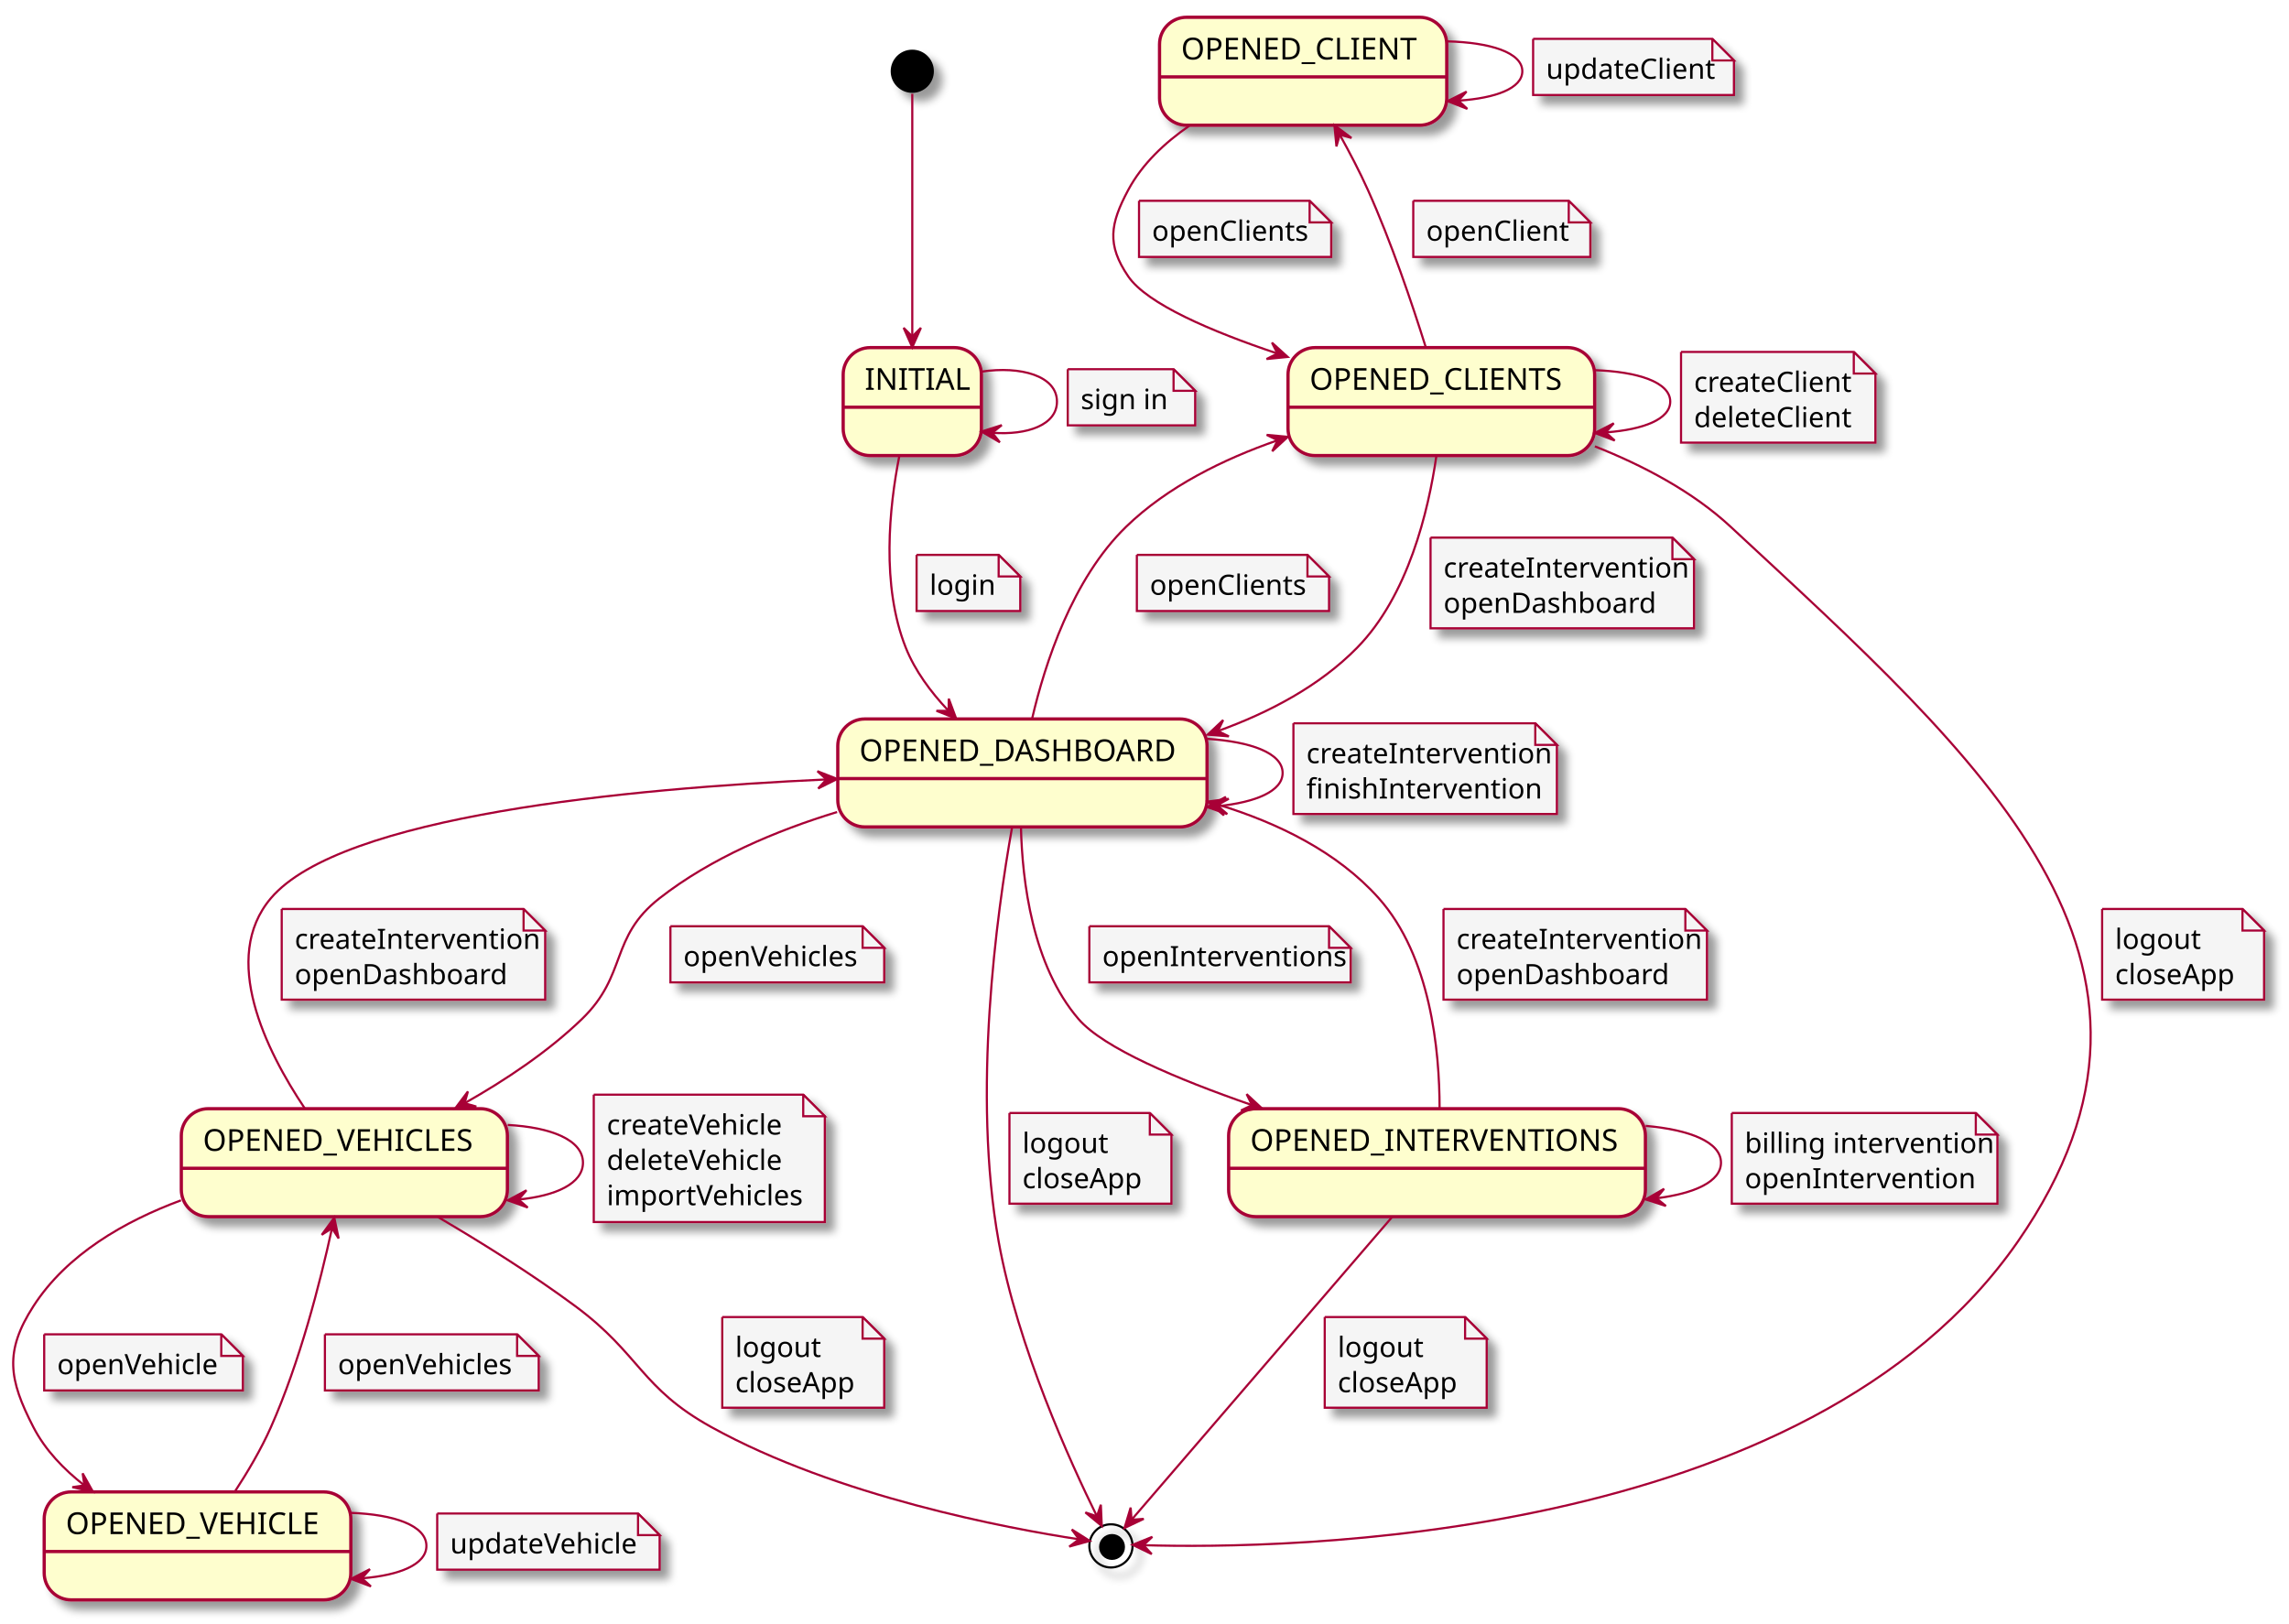
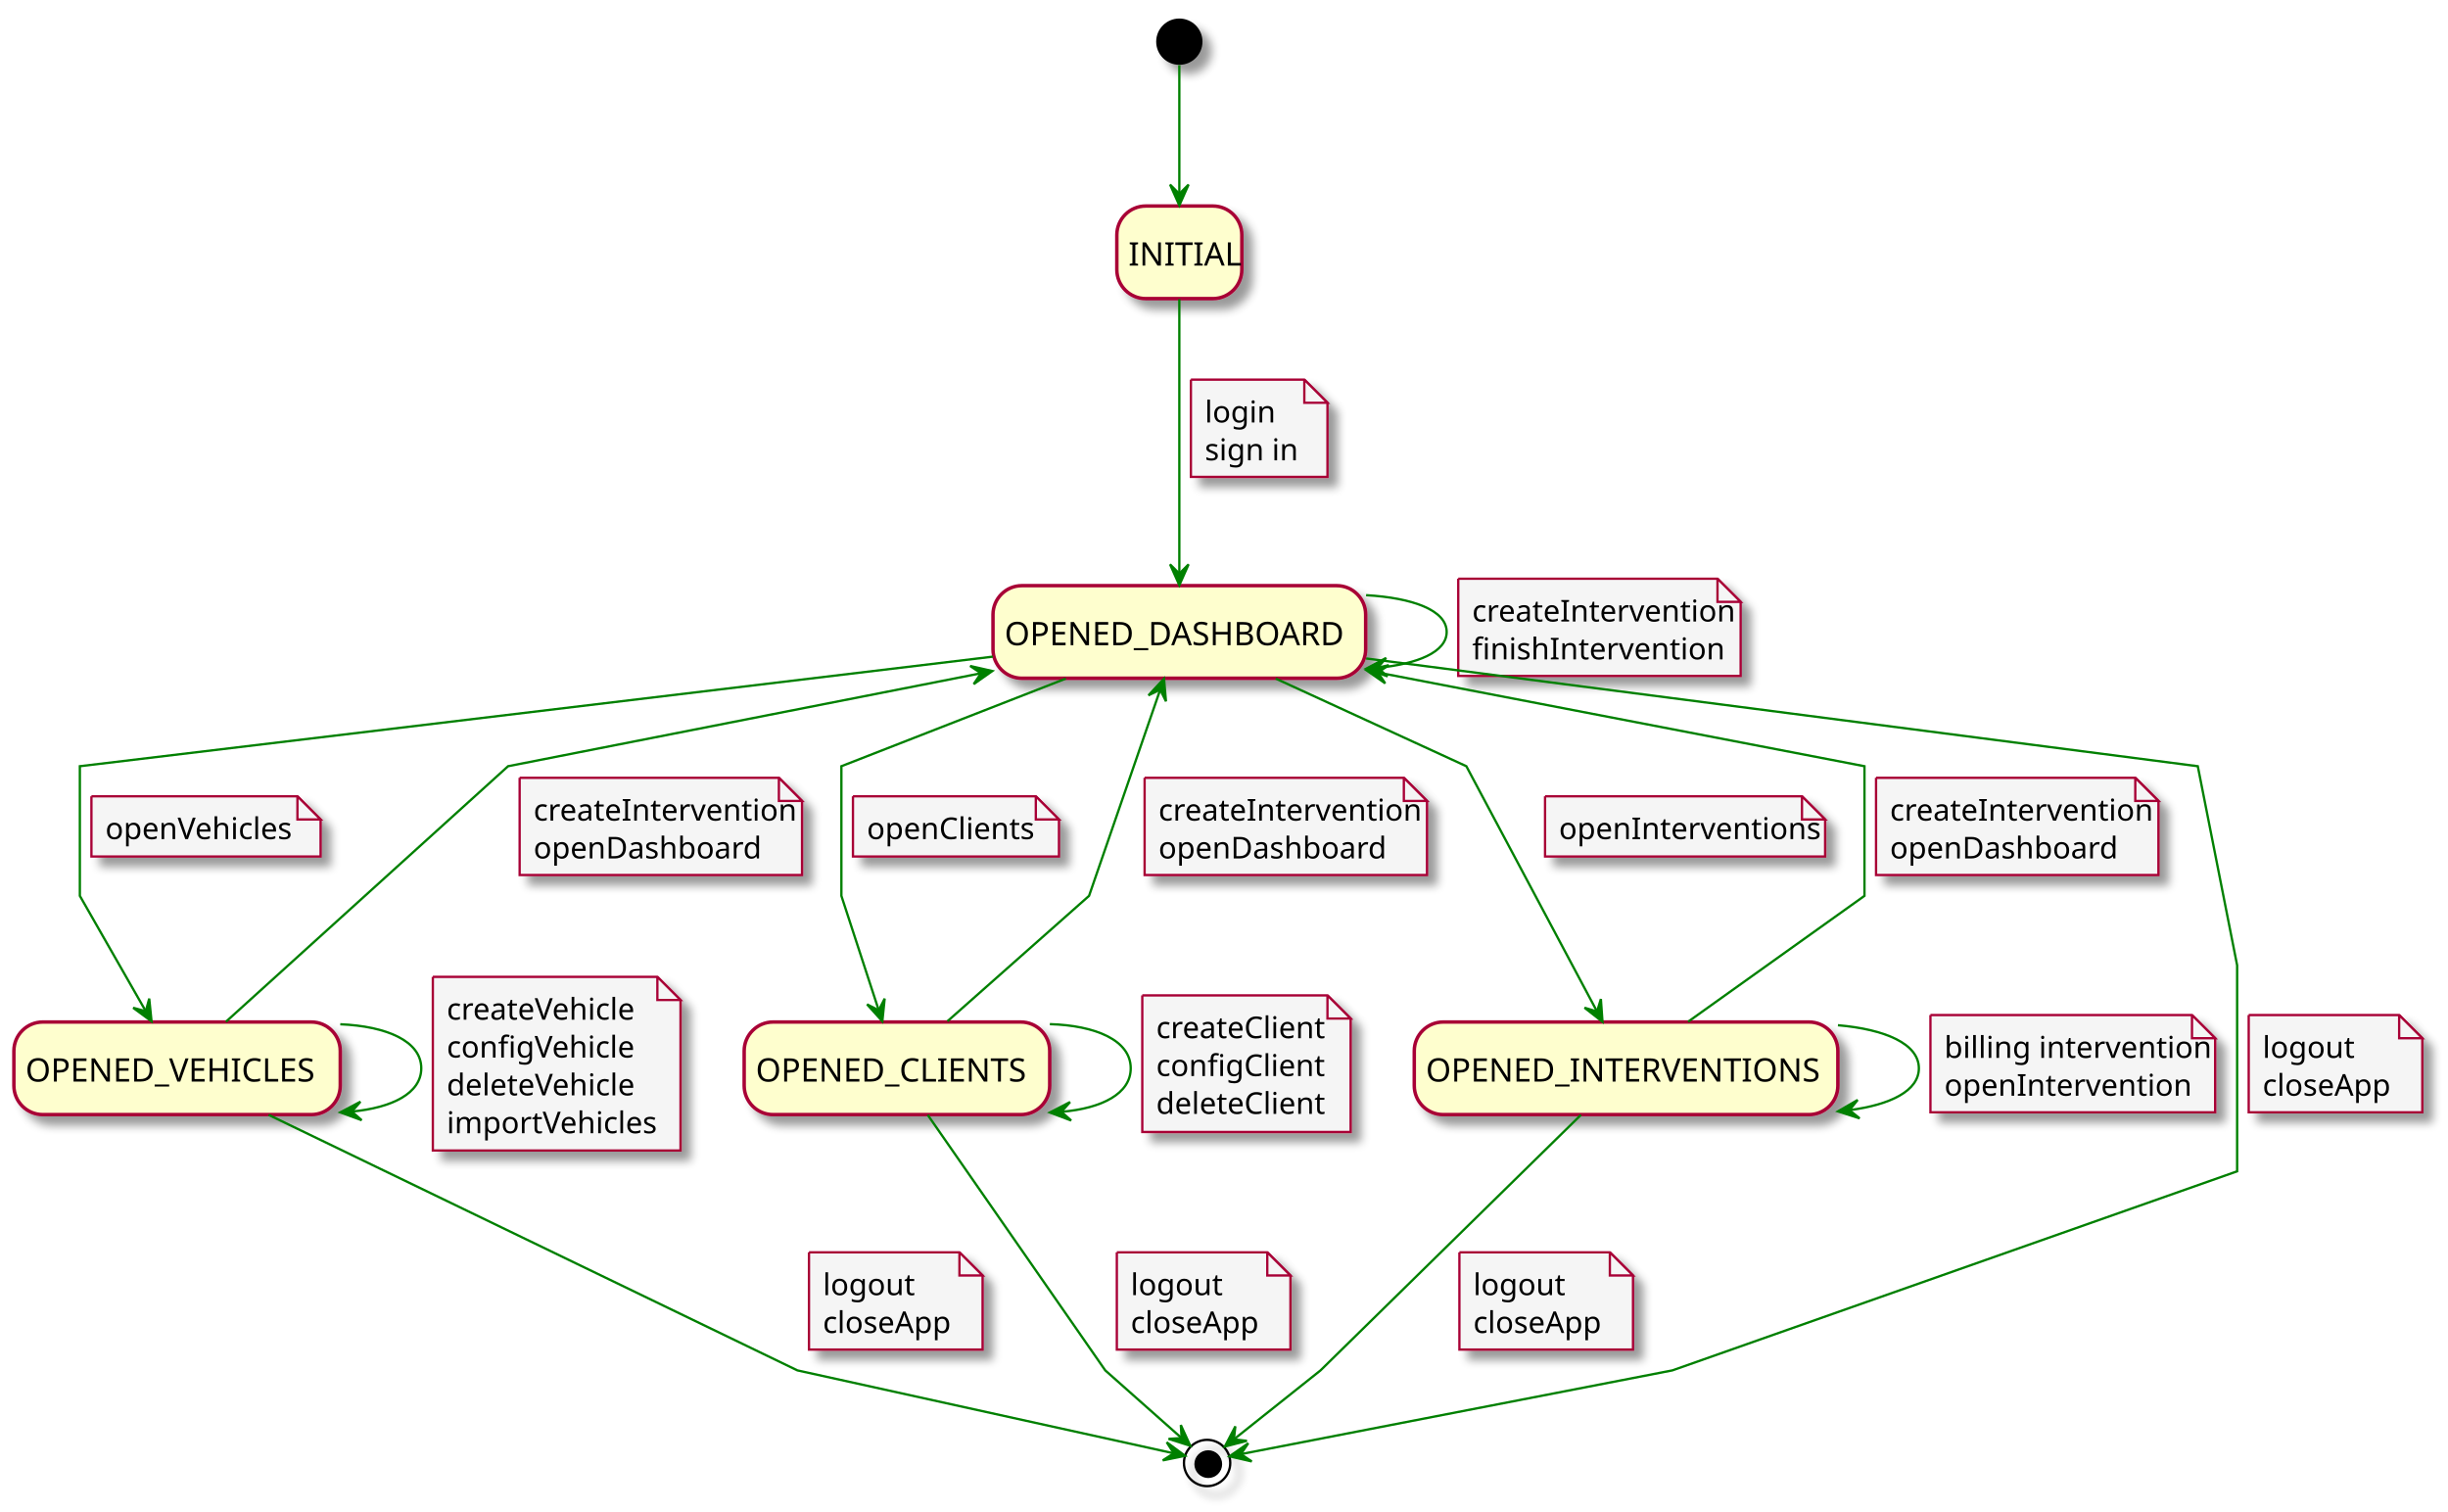
- <svg xmlns="http://www.w3.org/2000/svg" contentScriptType="application/ecmascript" contentStyleType="text/css" height="752px" preserveAspectRatio="none" style="width:1060px;height:752px;" version="1.1" viewBox="0 0 1060 752" width="1060px" zoomAndPan="magnify">
+ <svg xmlns="http://www.w3.org/2000/svg" contentScriptType="application/ecmascript" contentStyleType="text/css" height="816.25px" preserveAspectRatio="none" style="width:1322px;height:816px;" version="1.1" viewBox="0 0 1322 816" width="1322.5px" zoomAndPan="magnify">
  <defs>
-     <filter height="300%" id="f11w90y03cwbav" width="300%" x="-1" y="-1">
-       <feGaussianBlur result="blurOut" stdDeviation="2.0" />
+     <filter height="300%" id="fxap8v4eyonf0" width="300%" x="-1" y="-1">
+       <feGaussianBlur result="blurOut" stdDeviation="2.5" />
      <feColorMatrix in="blurOut" result="blurOut2" type="matrix" values="0 0 0 0 0 0 0 0 0 0 0 0 0 0 0 0 0 0 .4 0" />
-       <feOffset dx="4.0" dy="4.0" in="blurOut2" result="blurOut3" />
+       <feOffset dx="5.0" dy="5.0" in="blurOut2" result="blurOut3" />
      <feBlend in="SourceGraphic" in2="blurOut3" mode="normal" />
    </filter>
  </defs>
  <g>
-     <ellipse cx="422.461" cy="33" fill="#000000" filter="url(#f11w90y03cwbav)" rx="10" ry="10" style="stroke: none; stroke-width: 1.0;" />
-     <rect fill="#FEFECE" filter="url(#f11w90y03cwbav)" height="50" rx="12.5" ry="12.5" style="stroke: #A80036; stroke-width: 1.5;" width="64" x="390.461" y="161" />
-     <line style="stroke: #A80036; stroke-width: 1.5;" x1="390.461" x2="454.461" y1="188.609" y2="188.609" />
-     <text fill="#000000" font-family="sans-serif" font-size="14" lengthAdjust="spacingAndGlyphs" textLength="44" x="400.461" y="180.533">INITIAL</text>
-     <rect fill="#FEFECE" filter="url(#f11w90y03cwbav)" height="50" rx="12.5" ry="12.5" style="stroke: #A80036; stroke-width: 1.5;" width="171" x="387.961" y="333" />
-     <line style="stroke: #A80036; stroke-width: 1.5;" x1="387.961" x2="558.961" y1="360.609" y2="360.609" />
-     <text fill="#000000" font-family="sans-serif" font-size="14" lengthAdjust="spacingAndGlyphs" textLength="151" x="397.961" y="352.533">OPENED_DASHBOARD</text>
-     <rect fill="#FEFECE" filter="url(#f11w90y03cwbav)" height="50" rx="12.5" ry="12.5" style="stroke: #A80036; stroke-width: 1.5;" width="151" x="83.962" y="513.5" />
-     <line style="stroke: #A80036; stroke-width: 1.5;" x1="83.962" x2="234.962" y1="541.109" y2="541.109" />
-     <text fill="#000000" font-family="sans-serif" font-size="14" lengthAdjust="spacingAndGlyphs" textLength="131" x="93.962" y="533.033">OPENED_VEHICLES</text>
-     <rect fill="#FEFECE" filter="url(#f11w90y03cwbav)" height="50" rx="12.5" ry="12.5" style="stroke: #A80036; stroke-width: 1.5;" width="142" x="20.462" y="691" />
-     <line style="stroke: #A80036; stroke-width: 1.5;" x1="20.462" x2="162.462" y1="718.609" y2="718.609" />
-     <text fill="#000000" font-family="sans-serif" font-size="14" lengthAdjust="spacingAndGlyphs" textLength="122" x="30.462" y="710.533">OPENED_VEHICLE</text>
-     <rect fill="#FEFECE" filter="url(#f11w90y03cwbav)" height="50" rx="12.5" ry="12.5" style="stroke: #A80036; stroke-width: 1.5;" width="142" x="596.461" y="161" />
-     <line style="stroke: #A80036; stroke-width: 1.5;" x1="596.461" x2="738.461" y1="188.609" y2="188.609" />
-     <text fill="#000000" font-family="sans-serif" font-size="14" lengthAdjust="spacingAndGlyphs" textLength="122" x="606.461" y="180.533">OPENED_CLIENTS</text>
-     <rect fill="#FEFECE" filter="url(#f11w90y03cwbav)" height="50" rx="12.5" ry="12.5" style="stroke: #A80036; stroke-width: 1.5;" width="133" x="536.961" y="8" />
-     <line style="stroke: #A80036; stroke-width: 1.5;" x1="536.961" x2="669.961" y1="35.609" y2="35.609" />
-     <text fill="#000000" font-family="sans-serif" font-size="14" lengthAdjust="spacingAndGlyphs" textLength="113" x="546.961" y="27.533">OPENED_CLIENT</text>
-     <rect fill="#FEFECE" filter="url(#f11w90y03cwbav)" height="50" rx="12.5" ry="12.5" style="stroke: #A80036; stroke-width: 1.5;" width="193" x="568.961" y="513.5" />
-     <line style="stroke: #A80036; stroke-width: 1.5;" x1="568.961" x2="761.961" y1="541.109" y2="541.109" />
-     <text fill="#000000" font-family="sans-serif" font-size="14" lengthAdjust="spacingAndGlyphs" textLength="173" x="578.961" y="533.033">OPENED_INTERVENTIONS</text>
-     <ellipse cx="514.461" cy="716" fill="none" filter="url(#f11w90y03cwbav)" rx="10" ry="10" style="stroke: #000000; stroke-width: 1.0;" />
-     <ellipse cx="514.961" cy="716.5" fill="#000000" rx="6" ry="6" style="stroke: none; stroke-width: 1.0;" />
-     <path d="M422.461,43.446 C422.461,65.448 422.461,120.868 422.461,155.475 " fill="none" id="*start-&gt;INITIAL" style="stroke: #A80036; stroke-width: 1.0;" />
-     <polygon fill="#A80036" points="422.461,160.843,426.461,151.843,422.461,155.843,418.461,151.843,422.461,160.843" style="stroke: #A80036; stroke-width: 1.0;" />
-     <path d="M454.517,172.126 C472.662,169.416 489.461,174.041 489.461,186 C489.461,196.838 475.664,201.652 459.572,200.443 " fill="none" id="INITIAL-&gt;INITIAL" style="stroke: #A80036; stroke-width: 1.0;" />
-     <polygon fill="#A80036" points="454.517,199.874,463.014,204.854,459.486,200.433,463.908,196.905,454.517,199.874" style="stroke: #A80036; stroke-width: 1.0;" />
-     <path d="M494.461,171 L494.461,197 L553.461,197 L553.461,181 L543.461,171 L494.461,171 " fill="#F5F5F5" filter="url(#f11w90y03cwbav)" style="stroke: #A80036; stroke-width: 1.0;" />
-     <path d="M543.461,171 L543.461,181 L553.461,181 L543.461,171 " fill="#F5F5F5" style="stroke: #A80036; stroke-width: 1.0;" />
-     <text fill="#000000" font-family="sans-serif" font-size="13" lengthAdjust="spacingAndGlyphs" textLength="38" x="500.461" y="189.495">sign in</text>
-     <path d="M416.433,211.337 C411.816,234.902 407.984,271.195 419.461,300 C423.711,310.665 431.009,320.482 438.889,328.854 " fill="none" id="INITIAL-&gt;OPENED_DASHBOARD" style="stroke: #A80036; stroke-width: 1.0;" />
-     <polygon fill="#A80036" points="442.794,332.846,439.361,323.615,439.298,329.271,433.642,329.209,442.794,332.846" style="stroke: #A80036; stroke-width: 1.0;" />
-     <path d="M424.461,257 L424.461,283 L472.461,283 L472.461,267 L462.461,257 L424.461,257 " fill="#F5F5F5" filter="url(#f11w90y03cwbav)" style="stroke: #A80036; stroke-width: 1.0;" />
-     <path d="M462.461,257 L462.461,267 L472.461,267 L462.461,257 " fill="#F5F5F5" style="stroke: #A80036; stroke-width: 1.0;" />
-     <text fill="#000000" font-family="sans-serif" font-size="13" lengthAdjust="spacingAndGlyphs" textLength="27" x="430.461" y="275.495">login</text>
-     <path d="M387.651,376.099 C359.44,384.707 329.246,397.416 305.461,416 C282.147,434.218 290.739,451.44 269.461,472 C253.769,487.164 233.934,500.33 215.442,510.802 " fill="none" id="OPENED_DASHBOARD-&gt;OPENED_VEHICLES" style="stroke: #A80036; stroke-width: 1.0;" />
-     <polygon fill="#A80036" points="210.773,513.405,220.581,512.513,215.139,510.969,216.684,505.527,210.773,513.405" style="stroke: #A80036; stroke-width: 1.0;" />
-     <path d="M310.461,429 L310.461,455 L409.461,455 L409.461,439 L399.461,429 L310.461,429 " fill="#F5F5F5" filter="url(#f11w90y03cwbav)" style="stroke: #A80036; stroke-width: 1.0;" />
-     <path d="M399.461,429 L399.461,439 L409.461,439 L399.461,429 " fill="#F5F5F5" style="stroke: #A80036; stroke-width: 1.0;" />
-     <text fill="#000000" font-family="sans-serif" font-size="13" lengthAdjust="spacingAndGlyphs" textLength="78" x="316.461" y="447.495">openVehicles</text>
-     <path d="M141.08,513.283 C123.205,486.572 101.92,443.711 125.461,416 C157.847,377.878 290.683,365.199 382.533,361.015 " fill="none" id="OPENED_VEHICLES-&gt;OPENED_DASHBOARD" style="stroke: #A80036; stroke-width: 1.0;" />
-     <polygon fill="#A80036" points="387.698,360.786,378.53,357.188,382.703,361.007,378.884,365.181,387.698,360.786" style="stroke: #A80036; stroke-width: 1.0;" />
-     <path d="M130.461,421 L130.461,463 L252.461,463 L252.461,431 L242.461,421 L130.461,421 " fill="#F5F5F5" filter="url(#f11w90y03cwbav)" style="stroke: #A80036; stroke-width: 1.0;" />
-     <path d="M242.461,421 L242.461,431 L252.461,431 L242.461,421 " fill="#F5F5F5" style="stroke: #A80036; stroke-width: 1.0;" />
-     <text fill="#000000" font-family="sans-serif" font-size="13" lengthAdjust="spacingAndGlyphs" textLength="101" x="136.461" y="439.495">createIntervention</text>
-     <text fill="#000000" font-family="sans-serif" font-size="13" lengthAdjust="spacingAndGlyphs" textLength="90" x="136.461" y="455.847">openDashboard</text>
-     <path d="M559.025,342.194 C579.129,343.493 593.961,348.762 593.961,358 C593.961,366.444 581.569,371.572 564.085,373.383 " fill="none" id="OPENED_DASHBOARD-&gt;OPENED_DASHBOARD" style="stroke: #A80036; stroke-width: 1.0;" />
-     <polygon fill="#A80036" points="559.025,373.806,568.326,377.044,564.008,373.39,567.661,369.072,559.025,373.806" style="stroke: #A80036; stroke-width: 1.0;" />
-     <path d="M598.961,335 L598.961,377 L720.961,377 L720.961,345 L710.961,335 L598.961,335 " fill="#F5F5F5" filter="url(#f11w90y03cwbav)" style="stroke: #A80036; stroke-width: 1.0;" />
-     <path d="M710.961,335 L710.961,345 L720.961,345 L710.961,335 " fill="#F5F5F5" style="stroke: #A80036; stroke-width: 1.0;" />
-     <text fill="#000000" font-family="sans-serif" font-size="13" lengthAdjust="spacingAndGlyphs" textLength="101" x="604.961" y="353.495">createIntervention</text>
-     <text fill="#000000" font-family="sans-serif" font-size="13" lengthAdjust="spacingAndGlyphs" textLength="95" x="604.961" y="369.847">finishIntervention</text>
-     <path d="M235.124,521.043 C254.966,522.078 269.961,527.897 269.961,538.5 C269.961,548.191 257.433,553.886 240.126,555.584 " fill="none" id="OPENED_VEHICLES-&gt;OPENED_VEHICLES" style="stroke: #A80036; stroke-width: 1.0;" />
-     <polygon fill="#A80036" points="235.124,555.957,244.396,559.277,240.11,555.586,243.802,551.299,235.124,555.957" style="stroke: #A80036; stroke-width: 1.0;" />
-     <path d="M274.961,507 L274.961,566 L381.961,566 L381.961,517 L371.961,507 L274.961,507 " fill="#F5F5F5" filter="url(#f11w90y03cwbav)" style="stroke: #A80036; stroke-width: 1.0;" />
-     <path d="M371.961,507 L371.961,517 L381.961,517 L371.961,507 " fill="#F5F5F5" style="stroke: #A80036; stroke-width: 1.0;" />
-     <text fill="#000000" font-family="sans-serif" font-size="13" lengthAdjust="spacingAndGlyphs" textLength="79" x="280.961" y="525.495">createVehicle</text>
-     <text fill="#000000" font-family="sans-serif" font-size="13" lengthAdjust="spacingAndGlyphs" textLength="78" x="280.961" y="541.847">deleteVehicle</text>
-     <text fill="#000000" font-family="sans-serif" font-size="13" lengthAdjust="spacingAndGlyphs" textLength="86" x="280.961" y="558.198">importVehicles</text>
-     <path d="M83.8,555.952 C57.587,565.669 30.922,580.983 15.461,605 C1.99,625.928 4.045,638.884 15.461,661 C20.918,671.571 29.507,680.524 38.978,687.915 " fill="none" id="OPENED_VEHICLES-&gt;OPENED_VEHICLE" style="stroke: #A80036; stroke-width: 1.0;" />
-     <polygon fill="#A80036" points="43.085,690.988,38.275,682.394,39.082,687.992,33.483,688.799,43.085,690.988" style="stroke: #A80036; stroke-width: 1.0;" />
-     <path d="M20.462,618 L20.462,644 L112.462,644 L112.462,628 L102.462,618 L20.462,618 " fill="#F5F5F5" filter="url(#f11w90y03cwbav)" style="stroke: #A80036; stroke-width: 1.0;" />
-     <path d="M102.462,618 L102.462,628 L112.462,628 L102.462,618 " fill="#F5F5F5" style="stroke: #A80036; stroke-width: 1.0;" />
-     <text fill="#000000" font-family="sans-serif" font-size="13" lengthAdjust="spacingAndGlyphs" textLength="71" x="26.462" y="636.495">openVehicle</text>
-     <path d="M108.772,690.833 C114.677,681.792 120.926,671.229 125.461,661 C138.808,630.903 148.203,594.263 153.686,569.139 " fill="none" id="OPENED_VEHICLE-&gt;OPENED_VEHICLES" style="stroke: #A80036; stroke-width: 1.0;" />
-     <polygon fill="#A80036" points="154.796,563.959,148.997,571.92,153.747,568.848,156.82,573.598,154.796,563.959" style="stroke: #A80036; stroke-width: 1.0;" />
-     <path d="M150.461,618 L150.461,644 L249.461,644 L249.461,628 L239.461,618 L150.461,618 " fill="#F5F5F5" filter="url(#f11w90y03cwbav)" style="stroke: #A80036; stroke-width: 1.0;" />
-     <path d="M239.461,618 L239.461,628 L249.461,628 L239.461,618 " fill="#F5F5F5" style="stroke: #A80036; stroke-width: 1.0;" />
-     <text fill="#000000" font-family="sans-serif" font-size="13" lengthAdjust="spacingAndGlyphs" textLength="78" x="156.461" y="636.495">openVehicles</text>
-     <path d="M162.55,700.71 C182.32,701.414 197.461,706.511 197.461,716 C197.461,724.6 185.026,729.592 167.98,730.976 " fill="none" id="OPENED_VEHICLE-&gt;OPENED_VEHICLE" style="stroke: #A80036; stroke-width: 1.0;" />
-     <polygon fill="#A80036" points="162.55,731.29,171.766,734.764,167.542,731.002,171.304,726.778,162.55,731.29" style="stroke: #A80036; stroke-width: 1.0;" />
-     <path d="M202.461,701 L202.461,727 L305.461,727 L305.461,711 L295.461,701 L202.461,701 " fill="#F5F5F5" filter="url(#f11w90y03cwbav)" style="stroke: #A80036; stroke-width: 1.0;" />
-     <path d="M295.461,701 L295.461,711 L305.461,711 L295.461,701 " fill="#F5F5F5" style="stroke: #A80036; stroke-width: 1.0;" />
-     <text fill="#000000" font-family="sans-serif" font-size="13" lengthAdjust="spacingAndGlyphs" textLength="82" x="208.461" y="719.495">updateVehicle</text>
-     <path d="M477.994,332.678 C483.891,307.396 496.535,268.202 521.461,244 C540.679,225.341 566.704,212.604 591.46,203.993 " fill="none" id="OPENED_DASHBOARD-&gt;OPENED_CLIENTS" style="stroke: #A80036; stroke-width: 1.0;" />
-     <polygon fill="#A80036" points="596.392,202.325,586.585,201.418,591.655,203.926,589.147,208.997,596.392,202.325" style="stroke: #A80036; stroke-width: 1.0;" />
-     <path d="M526.461,257 L526.461,283 L615.461,283 L615.461,267 L605.461,257 L526.461,257 " fill="#F5F5F5" filter="url(#f11w90y03cwbav)" style="stroke: #A80036; stroke-width: 1.0;" />
-     <path d="M605.461,257 L605.461,267 L615.461,267 L605.461,257 " fill="#F5F5F5" style="stroke: #A80036; stroke-width: 1.0;" />
-     <text fill="#000000" font-family="sans-serif" font-size="13" lengthAdjust="spacingAndGlyphs" textLength="68" x="532.461" y="275.495">openClients</text>
-     <path d="M665.135,211.339 C661.477,236.636 652.141,275.841 628.461,300 C611.036,317.778 587.602,330.054 564.238,338.514 " fill="none" id="OPENED_CLIENTS-&gt;OPENED_DASHBOARD" style="stroke: #A80036; stroke-width: 1.0;" />
-     <polygon fill="#A80036" points="559.256,340.262,569.073,341.055,563.974,338.606,566.423,333.507,559.256,340.262" style="stroke: #A80036; stroke-width: 1.0;" />
-     <path d="M662.461,249 L662.461,291 L784.461,291 L784.461,259 L774.461,249 L662.461,249 " fill="#F5F5F5" filter="url(#f11w90y03cwbav)" style="stroke: #A80036; stroke-width: 1.0;" />
-     <path d="M774.461,249 L774.461,259 L784.461,259 L774.461,249 " fill="#F5F5F5" style="stroke: #A80036; stroke-width: 1.0;" />
-     <text fill="#000000" font-family="sans-serif" font-size="13" lengthAdjust="spacingAndGlyphs" textLength="101" x="668.461" y="267.495">createIntervention</text>
-     <text fill="#000000" font-family="sans-serif" font-size="13" lengthAdjust="spacingAndGlyphs" textLength="90" x="668.461" y="283.847">openDashboard</text>
-     <path d="M738.55,171.456 C758.32,172.125 773.461,176.974 773.461,186 C773.461,194.18 761.026,198.929 743.98,200.246 " fill="none" id="OPENED_CLIENTS-&gt;OPENED_CLIENTS" style="stroke: #A80036; stroke-width: 1.0;" />
-     <polygon fill="#A80036" points="738.55,200.544,747.757,204.042,743.542,200.268,747.316,196.054,738.55,200.544" style="stroke: #A80036; stroke-width: 1.0;" />
-     <path d="M778.461,163 L778.461,205 L868.461,205 L868.461,173 L858.461,163 L778.461,163 " fill="#F5F5F5" filter="url(#f11w90y03cwbav)" style="stroke: #A80036; stroke-width: 1.0;" />
-     <path d="M858.461,163 L858.461,173 L868.461,173 L858.461,163 " fill="#F5F5F5" style="stroke: #A80036; stroke-width: 1.0;" />
-     <text fill="#000000" font-family="sans-serif" font-size="13" lengthAdjust="spacingAndGlyphs" textLength="69" x="784.461" y="181.495">createClient</text>
-     <text fill="#000000" font-family="sans-serif" font-size="13" lengthAdjust="spacingAndGlyphs" textLength="68" x="784.461" y="197.847">deleteClient</text>
-     <path d="M620.439,62.427 C624.96,70.545 629.643,79.498 633.461,88 C644.282,112.092 653.955,140.748 660.191,160.638 " fill="none" id="OPENED_CLIENT&lt;-OPENED_CLIENTS" style="stroke: #A80036; stroke-width: 1.0;" />
-     <polygon fill="#A80036" points="617.951,58.012,618.887,67.816,620.407,62.367,625.855,63.887,617.951,58.012" style="stroke: #A80036; stroke-width: 1.0;" />
-     <path d="M654.461,93 L654.461,119 L736.461,119 L736.461,103 L726.461,93 L654.461,93 " fill="#F5F5F5" filter="url(#f11w90y03cwbav)" style="stroke: #A80036; stroke-width: 1.0;" />
-     <path d="M726.461,93 L726.461,103 L736.461,103 L726.461,93 " fill="#F5F5F5" style="stroke: #A80036; stroke-width: 1.0;" />
-     <text fill="#000000" font-family="sans-serif" font-size="13" lengthAdjust="spacingAndGlyphs" textLength="61" x="660.461" y="111.495">openClient</text>
-     <path d="M550.713,58.282 C539.402,66.092 528.921,75.93 522.461,88 C514.073,103.674 512.451,113.309 522.461,128 C531.172,140.784 561.045,153.523 591.431,163.705 " fill="none" id="OPENED_CLIENT-&gt;OPENED_CLIENTS" style="stroke: #A80036; stroke-width: 1.0;" />
-     <polygon fill="#A80036" points="596.309,165.317,589.018,158.695,591.562,163.748,586.509,166.291,596.309,165.317" style="stroke: #A80036; stroke-width: 1.0;" />
-     <path d="M527.461,93 L527.461,119 L616.461,119 L616.461,103 L606.461,93 L527.461,93 " fill="#F5F5F5" filter="url(#f11w90y03cwbav)" style="stroke: #A80036; stroke-width: 1.0;" />
-     <path d="M606.461,93 L606.461,103 L616.461,103 L606.461,93 " fill="#F5F5F5" style="stroke: #A80036; stroke-width: 1.0;" />
-     <text fill="#000000" font-family="sans-serif" font-size="13" lengthAdjust="spacingAndGlyphs" textLength="68" x="533.461" y="111.495">openClients</text>
-     <path d="M670.328,19.166 C689.844,19.645 704.961,24.256 704.961,33 C704.961,40.924 692.546,45.454 675.692,46.59 " fill="none" id="OPENED_CLIENT-&gt;OPENED_CLIENT" style="stroke: #A80036; stroke-width: 1.0;" />
-     <polygon fill="#A80036" points="670.328,46.834,679.499,50.424,675.323,46.608,679.138,42.432,670.328,46.834" style="stroke: #A80036; stroke-width: 1.0;" />
-     <path d="M709.961,18 L709.961,44 L802.961,44 L802.961,28 L792.961,18 L709.961,18 " fill="#F5F5F5" filter="url(#f11w90y03cwbav)" style="stroke: #A80036; stroke-width: 1.0;" />
-     <path d="M792.961,18 L792.961,28 L802.961,28 L792.961,18 " fill="#F5F5F5" style="stroke: #A80036; stroke-width: 1.0;" />
-     <text fill="#000000" font-family="sans-serif" font-size="13" lengthAdjust="spacingAndGlyphs" textLength="72" x="715.961" y="36.495">updateClient</text>
-     <path d="M472.789,383.056 C473.37,408.117 478.059,447.128 499.461,472 C510.97,485.374 545.097,499.813 579.439,511.722 " fill="none" id="OPENED_DASHBOARD-&gt;OPENED_INTERVENTIONS" style="stroke: #A80036; stroke-width: 1.0;" />
-     <polygon fill="#A80036" points="584.505,513.46,577.29,506.756,579.776,511.837,574.694,514.323,584.505,513.46" style="stroke: #A80036; stroke-width: 1.0;" />
-     <path d="M504.461,429 L504.461,455 L625.461,455 L625.461,439 L615.461,429 L504.461,429 " fill="#F5F5F5" filter="url(#f11w90y03cwbav)" style="stroke: #A80036; stroke-width: 1.0;" />
-     <path d="M615.461,429 L615.461,439 L625.461,439 L615.461,429 " fill="#F5F5F5" style="stroke: #A80036; stroke-width: 1.0;" />
-     <text fill="#000000" font-family="sans-serif" font-size="13" lengthAdjust="spacingAndGlyphs" textLength="100" x="510.461" y="447.495">openInterventions</text>
-     <path d="M666.651,513.419 C666.654,486.428 662.484,442.928 638.461,416 C619.279,394.496 591.584,381.103 564.346,372.762 " fill="none" id="OPENED_INTERVENTIONS-&gt;OPENED_DASHBOARD" style="stroke: #A80036; stroke-width: 1.0;" />
-     <polygon fill="#A80036" points="559.268,371.263,566.767,377.647,564.063,372.679,569.032,369.975,559.268,371.263" style="stroke: #A80036; stroke-width: 1.0;" />
-     <path d="M668.461,421 L668.461,463 L790.461,463 L790.461,431 L780.461,421 L668.461,421 " fill="#F5F5F5" filter="url(#f11w90y03cwbav)" style="stroke: #A80036; stroke-width: 1.0;" />
-     <path d="M780.461,421 L780.461,431 L790.461,431 L780.461,421 " fill="#F5F5F5" style="stroke: #A80036; stroke-width: 1.0;" />
-     <text fill="#000000" font-family="sans-serif" font-size="13" lengthAdjust="spacingAndGlyphs" textLength="101" x="674.461" y="439.495">createIntervention</text>
-     <text fill="#000000" font-family="sans-serif" font-size="13" lengthAdjust="spacingAndGlyphs" textLength="90" x="674.461" y="455.847">openDashboard</text>
-     <path d="M762.082,521.469 C782.354,523.23 796.961,528.907 796.961,538.5 C796.961,547.268 784.756,552.765 767.177,554.99 " fill="none" id="OPENED_INTERVENTIONS-&gt;OPENED_INTERVENTIONS" style="stroke: #A80036; stroke-width: 1.0;" />
-     <polygon fill="#A80036" points="762.082,555.531,771.454,558.56,767.054,555.004,770.61,550.604,762.082,555.531" style="stroke: #A80036; stroke-width: 1.0;" />
-     <path d="M801.961,515.5 L801.961,557.5 L924.961,557.5 L924.961,525.5 L914.961,515.5 L801.961,515.5 " fill="#F5F5F5" filter="url(#f11w90y03cwbav)" style="stroke: #A80036; stroke-width: 1.0;" />
-     <path d="M914.961,515.5 L914.961,525.5 L924.961,525.5 L914.961,515.5 " fill="#F5F5F5" style="stroke: #A80036; stroke-width: 1.0;" />
-     <text fill="#000000" font-family="sans-serif" font-size="13" lengthAdjust="spacingAndGlyphs" textLength="102" x="807.961" y="533.995">billing intervention</text>
-     <text fill="#000000" font-family="sans-serif" font-size="13" lengthAdjust="spacingAndGlyphs" textLength="93" x="807.961" y="550.347">openIntervention</text>
-     <path d="M468.673,383.199 C461.512,423.383 450.108,506.261 462.461,575 C471.239,623.84 495.956,677.902 507.873,702.08 " fill="none" id="OPENED_DASHBOARD-&gt;*end" style="stroke: #A80036; stroke-width: 1.0;" />
-     <polygon fill="#A80036" points="510.212,706.774,509.778,696.934,507.982,702.299,502.618,700.503,510.212,706.774" style="stroke: #A80036; stroke-width: 1.0;" />
-     <path d="M467.461,515.5 L467.461,557.5 L542.461,557.5 L542.461,525.5 L532.461,515.5 L467.461,515.5 " fill="#F5F5F5" filter="url(#f11w90y03cwbav)" style="stroke: #A80036; stroke-width: 1.0;" />
-     <path d="M532.461,515.5 L532.461,525.5 L542.461,525.5 L532.461,515.5 " fill="#F5F5F5" style="stroke: #A80036; stroke-width: 1.0;" />
-     <text fill="#000000" font-family="sans-serif" font-size="13" lengthAdjust="spacingAndGlyphs" textLength="35" x="473.461" y="533.995">logout</text>
-     <text fill="#000000" font-family="sans-serif" font-size="13" lengthAdjust="spacingAndGlyphs" textLength="54" x="473.461" y="550.347">closeApp</text>
-     <path d="M202.772,563.646 C222.705,575.35 246.341,590.082 266.461,605 C296.555,627.312 296.681,642.865 329.461,661 C387.58,693.153 466.808,707.912 499.458,712.918 " fill="none" id="OPENED_VEHICLES-&gt;*end" style="stroke: #A80036; stroke-width: 1.0;" />
-     <polygon fill="#A80036" points="504.644,713.691,496.332,708.408,499.699,712.953,495.153,716.32,504.644,713.691" style="stroke: #A80036; stroke-width: 1.0;" />
-     <path d="M334.461,610 L334.461,652 L409.461,652 L409.461,620 L399.461,610 L334.461,610 " fill="#F5F5F5" filter="url(#f11w90y03cwbav)" style="stroke: #A80036; stroke-width: 1.0;" />
-     <path d="M399.461,610 L399.461,620 L409.461,620 L399.461,610 " fill="#F5F5F5" style="stroke: #A80036; stroke-width: 1.0;" />
-     <text fill="#000000" font-family="sans-serif" font-size="13" lengthAdjust="spacingAndGlyphs" textLength="35" x="340.461" y="628.495">logout</text>
-     <text fill="#000000" font-family="sans-serif" font-size="13" lengthAdjust="spacingAndGlyphs" textLength="54" x="340.461" y="644.847">closeApp</text>
-     <path d="M738.57,206.746 C760.632,215.465 783.771,227.569 801.461,244 C917.627,351.895 1024.74,444.668 934.461,575 C837.389,715.147 593.236,717.537 529.744,715.675 " fill="none" id="OPENED_CLIENTS-&gt;*end" style="stroke: #A80036; stroke-width: 1.0;" />
-     <polygon fill="#A80036" points="524.498,715.499,533.358,719.8,529.495,715.667,533.628,711.804,524.498,715.499" style="stroke: #A80036; stroke-width: 1.0;" />
-     <path d="M973.461,421 L973.461,463 L1048.461,463 L1048.461,431 L1038.461,421 L973.461,421 " fill="#F5F5F5" filter="url(#f11w90y03cwbav)" style="stroke: #A80036; stroke-width: 1.0;" />
-     <path d="M1038.461,421 L1038.461,431 L1048.461,431 L1038.461,421 " fill="#F5F5F5" style="stroke: #A80036; stroke-width: 1.0;" />
-     <text fill="#000000" font-family="sans-serif" font-size="13" lengthAdjust="spacingAndGlyphs" textLength="35" x="979.461" y="439.495">logout</text>
-     <text fill="#000000" font-family="sans-serif" font-size="13" lengthAdjust="spacingAndGlyphs" textLength="54" x="979.461" y="455.847">closeApp</text>
-     <path d="M644.782,563.535 C611.814,601.852 548.589,675.336 524.3,703.566 " fill="none" id="OPENED_INTERVENTIONS-&gt;*end" style="stroke: #A80036; stroke-width: 1.0;" />
-     <polygon fill="#A80036" points="520.746,707.695,529.648,703.482,524.007,703.905,523.584,698.264,520.746,707.695" style="stroke: #A80036; stroke-width: 1.0;" />
-     <path d="M613.461,610 L613.461,652 L688.461,652 L688.461,620 L678.461,610 L613.461,610 " fill="#F5F5F5" filter="url(#f11w90y03cwbav)" style="stroke: #A80036; stroke-width: 1.0;" />
-     <path d="M678.461,610 L678.461,620 L688.461,620 L678.461,610 " fill="#F5F5F5" style="stroke: #A80036; stroke-width: 1.0;" />
-     <text fill="#000000" font-family="sans-serif" font-size="13" lengthAdjust="spacingAndGlyphs" textLength="35" x="619.461" y="628.495">logout</text>
-     <text fill="#000000" font-family="sans-serif" font-size="13" lengthAdjust="spacingAndGlyphs" textLength="54" x="619.461" y="644.847">closeApp</text>
+     <ellipse cx="636.875" cy="22.5" fill="#000000" filter="url(#fxap8v4eyonf0)" rx="12.5" ry="12.5" style="stroke: none; stroke-width: 1.25;" />
+     <rect fill="#FEFECE" filter="url(#fxap8v4eyonf0)" height="50" rx="15.625" ry="15.625" style="stroke: #A80036; stroke-width: 1.875;" width="67.5" x="603.125" y="111.25" />
+     <text fill="#000000" font-family="sans-serif" font-size="17.5" lengthAdjust="spacingAndGlyphs" textLength="55" x="609.375" y="143.411">INITIAL</text>
+     <rect fill="#FEFECE" filter="url(#fxap8v4eyonf0)" height="50" rx="15.625" ry="15.625" style="stroke: #A80036; stroke-width: 1.875;" width="201.25" x="536.25" y="316.25" />
+     <text fill="#000000" font-family="sans-serif" font-size="17.5" lengthAdjust="spacingAndGlyphs" textLength="188.75" x="542.5" y="348.411">OPENED_DASHBOARD</text>
+     <rect fill="#FEFECE" filter="url(#fxap8v4eyonf0)" height="50" rx="15.625" ry="15.625" style="stroke: #A80036; stroke-width: 1.875;" width="176.25" x="7.5" y="551.875" />
+     <text fill="#000000" font-family="sans-serif" font-size="17.5" lengthAdjust="spacingAndGlyphs" textLength="163.75" x="13.75" y="584.036">OPENED_VEHICLES</text>
+     <rect fill="#FEFECE" filter="url(#fxap8v4eyonf0)" height="50" rx="15.625" ry="15.625" style="stroke: #A80036; stroke-width: 1.875;" width="165" x="401.875" y="551.875" />
+     <text fill="#000000" font-family="sans-serif" font-size="17.5" lengthAdjust="spacingAndGlyphs" textLength="152.5" x="408.125" y="584.036">OPENED_CLIENTS</text>
+     <rect fill="#FEFECE" filter="url(#fxap8v4eyonf0)" height="50" rx="15.625" ry="15.625" style="stroke: #A80036; stroke-width: 1.875;" width="228.75" x="763.75" y="551.875" />
+     <text fill="#000000" font-family="sans-serif" font-size="17.5" lengthAdjust="spacingAndGlyphs" textLength="216.25" x="770" y="584.036">OPENED_INTERVENTIONS</text>
+     <ellipse cx="651.875" cy="790" fill="none" filter="url(#fxap8v4eyonf0)" rx="12.5" ry="12.5" style="stroke: #000000; stroke-width: 1.25;" />
+     <ellipse cx="652.5" cy="790.625" fill="#000000" rx="7.5" ry="7.5" style="stroke: none; stroke-width: 1.25;" />
+     <path d="M636.875,35.236 C636.875,51.475 636.875,81.72 636.875,104.668 " fill="none" id="*start-&gt;INITIAL" style="stroke: #008000; stroke-width: 1.25;" />
+     <polygon fill="#008000" points="636.875,110.929,641.875,99.679,636.875,104.679,631.875,99.679,636.875,110.929" style="stroke: #008000; stroke-width: 1.25;" />
+     <path d="M636.875,161.525 C636.875,198.366 636.875,268.793 636.875,309.291 " fill="none" id="INITIAL-&gt;OPENED_DASHBOARD" style="stroke: #008000; stroke-width: 1.25;" />
+     <polygon fill="#008000" points="636.875,316.006,641.875,304.756,636.875,309.756,631.875,304.756,636.875,316.006" style="stroke: #008000; stroke-width: 1.25;" />
+     <path d="M643.125,205 L643.125,257.5 L716.875,257.5 L716.875,217.5 L704.375,205 L643.125,205 " fill="#F5F5F5" filter="url(#fxap8v4eyonf0)" style="stroke: #A80036; stroke-width: 1.25;" />
+     <path d="M704.375,205 L704.375,217.5 L716.875,217.5 L704.375,205 " fill="#F5F5F5" style="stroke: #A80036; stroke-width: 1.25;" />
+     <text fill="#000000" font-family="sans-serif" font-size="16.25" lengthAdjust="spacingAndGlyphs" textLength="33.75" x="650.625" y="228.119">login</text>
+     <text fill="#000000" font-family="sans-serif" font-size="16.25" lengthAdjust="spacingAndGlyphs" textLength="47.5" x="650.625" y="248.558">sign in</text>
+     <path d="M536.154,354.586 C366.754,374.915 43.125,413.75 43.125,413.75 C43.125,413.75 43.125,483.75 43.125,483.75 C43.125,483.75 63.304,519.062 78.641,545.903 " fill="none" id="OPENED_DASHBOARD-&gt;OPENED_VEHICLES" style="stroke: #008000; stroke-width: 1.25;" />
+     <polygon fill="#008000" points="81.831,551.486,80.589,539.238,78.73,546.06,71.908,544.2,81.831,551.486" style="stroke: #008000; stroke-width: 1.25;" />
+     <path d="M49.375,430 L49.375,462.5 L173.125,462.5 L173.125,442.5 L160.625,430 L49.375,430 " fill="#F5F5F5" filter="url(#fxap8v4eyonf0)" style="stroke: #A80036; stroke-width: 1.25;" />
+     <path d="M160.625,430 L160.625,442.5 L173.125,442.5 L160.625,430 " fill="#F5F5F5" style="stroke: #A80036; stroke-width: 1.25;" />
+     <text fill="#000000" font-family="sans-serif" font-size="16.25" lengthAdjust="spacingAndGlyphs" textLength="97.5" x="56.875" y="453.119">openVehicles</text>
+     <path d="M122,551.74 C171.722,506.711 274.375,413.75 274.375,413.75 C274.375,413.75 422.671,384.603 529.561,363.592 " fill="none" id="OPENED_VEHICLES-&gt;OPENED_DASHBOARD" style="stroke: #008000; stroke-width: 1.25;" />
+     <polygon fill="#008000" points="535.899,362.348,523.896,359.611,529.766,363.553,525.824,369.423,535.899,362.348" style="stroke: #008000; stroke-width: 1.25;" />
+     <path d="M280.625,420 L280.625,472.5 L433.125,472.5 L433.125,432.5 L420.625,420 L280.625,420 " fill="#F5F5F5" filter="url(#fxap8v4eyonf0)" style="stroke: #A80036; stroke-width: 1.25;" />
+     <path d="M420.625,420 L420.625,432.5 L433.125,432.5 L420.625,420 " fill="#F5F5F5" style="stroke: #A80036; stroke-width: 1.25;" />
+     <text fill="#000000" font-family="sans-serif" font-size="16.25" lengthAdjust="spacingAndGlyphs" textLength="126.25" x="288.125" y="443.119">createIntervention</text>
+     <text fill="#000000" font-family="sans-serif" font-size="16.25" lengthAdjust="spacingAndGlyphs" textLength="112.5" x="288.125" y="463.558">openDashboard</text>
+     <path d="M737.74,321.389 C762.663,322.82 781.25,329.44 781.25,341.25 C781.25,352.045 765.72,358.504 744.016,360.627 " fill="none" id="OPENED_DASHBOARD-&gt;OPENED_DASHBOARD" style="stroke: #008000; stroke-width: 1.25;" />
+     <polygon fill="#008000" points="737.74,361.111,749.341,365.232,743.971,360.631,748.572,355.262,737.74,361.111" style="stroke: #008000; stroke-width: 1.25;" />
+     <path d="M787.5,312.5 L787.5,365 L940,365 L940,325 L927.5,312.5 L787.5,312.5 " fill="#F5F5F5" filter="url(#fxap8v4eyonf0)" style="stroke: #A80036; stroke-width: 1.25;" />
+     <path d="M927.5,312.5 L927.5,325 L940,325 L927.5,312.5 " fill="#F5F5F5" style="stroke: #A80036; stroke-width: 1.25;" />
+     <text fill="#000000" font-family="sans-serif" font-size="16.25" lengthAdjust="spacingAndGlyphs" textLength="126.25" x="795" y="335.619">createIntervention</text>
+     <text fill="#000000" font-family="sans-serif" font-size="16.25" lengthAdjust="spacingAndGlyphs" textLength="118.75" x="795" y="356.058">finishIntervention</text>
+     <path d="M183.755,553.087 C208.502,554.129 227.5,562.058 227.5,576.875 C227.5,590.419 211.627,598.207 190,600.241 " fill="none" id="OPENED_VEHICLES-&gt;OPENED_VEHICLES" style="stroke: #008000; stroke-width: 1.25;" />
+     <polygon fill="#008000" points="183.755,600.663,195.315,604.896,189.991,600.243,194.644,594.918,183.755,600.663" style="stroke: #008000; stroke-width: 1.25;" />
+     <path d="M233.75,527.5 L233.75,621.25 L367.5,621.25 L367.5,540 L355,527.5 L233.75,527.5 " fill="#F5F5F5" filter="url(#fxap8v4eyonf0)" style="stroke: #A80036; stroke-width: 1.25;" />
+     <path d="M355,527.5 L355,540 L367.5,540 L355,527.5 " fill="#F5F5F5" style="stroke: #A80036; stroke-width: 1.25;" />
+     <text fill="#000000" font-family="sans-serif" font-size="16.25" lengthAdjust="spacingAndGlyphs" textLength="98.75" x="241.25" y="550.619">createVehicle</text>
+     <text fill="#000000" font-family="sans-serif" font-size="16.25" lengthAdjust="spacingAndGlyphs" textLength="96.25" x="241.25" y="571.058">configVehicle</text>
+     <text fill="#000000" font-family="sans-serif" font-size="16.25" lengthAdjust="spacingAndGlyphs" textLength="97.5" x="241.25" y="591.498">deleteVehicle</text>
+     <text fill="#000000" font-family="sans-serif" font-size="16.25" lengthAdjust="spacingAndGlyphs" textLength="107.5" x="241.25" y="611.937">importVehicles</text>
+     <path d="M575.597,366.424 C522.579,387.123 454.375,413.75 454.375,413.75 C454.375,413.75 454.375,483.75 454.375,483.75 C454.375,483.75 465.714,518.474 474.449,545.227 " fill="none" id="OPENED_DASHBOARD-&gt;OPENED_CLIENTS" style="stroke: #008000; stroke-width: 1.25;" />
+     <polygon fill="#008000" points="476.493,551.486,477.751,539.24,474.551,545.545,468.246,542.345,476.493,551.486" style="stroke: #008000; stroke-width: 1.25;" />
+     <path d="M460.625,430 L460.625,462.5 L571.875,462.5 L571.875,442.5 L559.375,430 L460.625,430 " fill="#F5F5F5" filter="url(#fxap8v4eyonf0)" style="stroke: #A80036; stroke-width: 1.25;" />
+     <path d="M559.375,430 L559.375,442.5 L571.875,442.5 L559.375,430 " fill="#F5F5F5" style="stroke: #A80036; stroke-width: 1.25;" />
+     <text fill="#000000" font-family="sans-serif" font-size="16.25" lengthAdjust="spacingAndGlyphs" textLength="85" x="468.125" y="453.119">openClients</text>
+     <path d="M511.634,551.486 C542.374,524.265 588.125,483.75 588.125,483.75 C588.125,483.75 612.066,414.381 626.394,372.87 " fill="none" id="OPENED_CLIENTS-&gt;OPENED_DASHBOARD" style="stroke: #008000; stroke-width: 1.25;" />
+     <polygon fill="#008000" points="628.605,366.461,620.208,375.464,626.566,372.369,629.66,378.727,628.605,366.461" style="stroke: #008000; stroke-width: 1.25;" />
+     <path d="M618.125,420 L618.125,472.5 L770.625,472.5 L770.625,432.5 L758.125,420 L618.125,420 " fill="#F5F5F5" filter="url(#fxap8v4eyonf0)" style="stroke: #A80036; stroke-width: 1.25;" />
+     <path d="M758.125,420 L758.125,432.5 L770.625,432.5 L758.125,420 " fill="#F5F5F5" style="stroke: #A80036; stroke-width: 1.25;" />
+     <text fill="#000000" font-family="sans-serif" font-size="16.25" lengthAdjust="spacingAndGlyphs" textLength="126.25" x="625.625" y="443.119">createIntervention</text>
+     <text fill="#000000" font-family="sans-serif" font-size="16.25" lengthAdjust="spacingAndGlyphs" textLength="112.5" x="625.625" y="463.558">openDashboard</text>
+     <path d="M566.944,553.021 C591.51,553.734 610.625,561.685 610.625,576.875 C610.625,590.641 594.926,598.462 573.697,600.337 " fill="none" id="OPENED_CLIENTS-&gt;OPENED_CLIENTS" style="stroke: #008000; stroke-width: 1.25;" />
+     <polygon fill="#008000" points="566.944,600.729,578.465,605.068,573.183,600.366,577.885,595.085,566.944,600.729" style="stroke: #008000; stroke-width: 1.25;" />
+     <path d="M616.875,537.5 L616.875,611.25 L729.375,611.25 L729.375,550 L716.875,537.5 L616.875,537.5 " fill="#F5F5F5" filter="url(#fxap8v4eyonf0)" style="stroke: #A80036; stroke-width: 1.25;" />
+     <path d="M716.875,537.5 L716.875,550 L729.375,550 L716.875,537.5 " fill="#F5F5F5" style="stroke: #A80036; stroke-width: 1.25;" />
+     <text fill="#000000" font-family="sans-serif" font-size="16.25" lengthAdjust="spacingAndGlyphs" textLength="86.25" x="624.375" y="560.619">createClient</text>
+     <text fill="#000000" font-family="sans-serif" font-size="16.25" lengthAdjust="spacingAndGlyphs" textLength="83.75" x="624.375" y="581.058">configClient</text>
+     <text fill="#000000" font-family="sans-serif" font-size="16.25" lengthAdjust="spacingAndGlyphs" textLength="85" x="624.375" y="601.498">deleteClient</text>
+     <path d="M688.919,366.424 C733.947,387.123 791.875,413.75 791.875,413.75 C791.875,413.75 837.241,498.894 862.17,545.681 " fill="none" id="OPENED_DASHBOARD-&gt;OPENED_INTERVENTIONS" style="stroke: #008000; stroke-width: 1.25;" />
+     <polygon fill="#008000" points="865.399,551.74,864.521,539.46,862.46,546.224,855.696,544.163,865.399,551.74" style="stroke: #008000; stroke-width: 1.25;" />
+     <path d="M834.375,430 L834.375,462.5 L985.625,462.5 L985.625,442.5 L973.125,430 L834.375,430 " fill="#F5F5F5" filter="url(#fxap8v4eyonf0)" style="stroke: #A80036; stroke-width: 1.25;" />
+     <path d="M973.125,430 L973.125,442.5 L985.625,442.5 L973.125,430 " fill="#F5F5F5" style="stroke: #A80036; stroke-width: 1.25;" />
+     <text fill="#000000" font-family="sans-serif" font-size="16.25" lengthAdjust="spacingAndGlyphs" textLength="125" x="841.875" y="453.119">openInterventions</text>
+     <path d="M911.616,551.726 C949.765,524.504 1006.875,483.75 1006.875,483.75 C1006.875,483.75 1006.875,413.75 1006.875,413.75 C1006.875,413.75 853.388,384.194 744.128,363.154 " fill="none" id="OPENED_INTERVENTIONS-&gt;OPENED_DASHBOARD" style="stroke: #008000; stroke-width: 1.25;" />
+     <polygon fill="#008000" points="737.979,361.97,748.08,369.008,744.116,363.152,749.971,359.189,737.979,361.97" style="stroke: #008000; stroke-width: 1.25;" />
+     <path d="M1013.125,420 L1013.125,472.5 L1165.625,472.5 L1165.625,432.5 L1153.125,420 L1013.125,420 " fill="#F5F5F5" filter="url(#fxap8v4eyonf0)" style="stroke: #A80036; stroke-width: 1.25;" />
+     <path d="M1153.125,420 L1153.125,432.5 L1165.625,432.5 L1153.125,420 " fill="#F5F5F5" style="stroke: #A80036; stroke-width: 1.25;" />
+     <text fill="#000000" font-family="sans-serif" font-size="16.25" lengthAdjust="spacingAndGlyphs" textLength="126.25" x="1020.625" y="443.119">createIntervention</text>
+     <text fill="#000000" font-family="sans-serif" font-size="16.25" lengthAdjust="spacingAndGlyphs" textLength="112.5" x="1020.625" y="463.558">openDashboard</text>
+     <path d="M992.548,553.612 C1017.834,555.798 1036.25,563.553 1036.25,576.875 C1036.25,589.053 1020.864,596.577 998.908,599.451 " fill="none" id="OPENED_INTERVENTIONS-&gt;OPENED_INTERVENTIONS" style="stroke: #008000; stroke-width: 1.25;" />
+     <polygon fill="#008000" points="992.548,600.138,1004.269,603.9,998.761,599.466,1003.195,593.958,992.548,600.138" style="stroke: #008000; stroke-width: 1.25;" />
+     <path d="M1042.5,548.125 L1042.5,600.625 L1196.25,600.625 L1196.25,560.625 L1183.75,548.125 L1042.5,548.125 " fill="#F5F5F5" filter="url(#fxap8v4eyonf0)" style="stroke: #A80036; stroke-width: 1.25;" />
+     <path d="M1183.75,548.125 L1183.75,560.625 L1196.25,560.625 L1183.75,548.125 " fill="#F5F5F5" style="stroke: #A80036; stroke-width: 1.25;" />
+     <text fill="#000000" font-family="sans-serif" font-size="16.25" lengthAdjust="spacingAndGlyphs" textLength="127.5" x="1050" y="571.244">billing intervention</text>
+     <text fill="#000000" font-family="sans-serif" font-size="16.25" lengthAdjust="spacingAndGlyphs" textLength="116.25" x="1050" y="591.683">openIntervention</text>
+     <path d="M737.754,355.569 C896.534,376.137 1186.875,413.75 1186.875,413.75 C1186.875,413.75 1208.125,521.25 1208.125,521.25 C1208.125,521.25 1208.125,632.5 1208.125,632.5 C1208.125,632.5 903.125,740 903.125,740 C903.125,740 727.945,773.99 670.138,785.207 " fill="none" id="OPENED_DASHBOARD-&gt;*end" style="stroke: #008000; stroke-width: 1.25;" />
+     <polygon fill="#008000" points="663.994,786.399,675.99,789.167,670.13,785.209,674.087,779.349,663.994,786.399" style="stroke: #008000; stroke-width: 1.25;" />
+     <path d="M1214.375,548.125 L1214.375,600.625 L1308.125,600.625 L1308.125,560.625 L1295.625,548.125 L1214.375,548.125 " fill="#F5F5F5" filter="url(#fxap8v4eyonf0)" style="stroke: #A80036; stroke-width: 1.25;" />
+     <path d="M1295.625,548.125 L1295.625,560.625 L1308.125,560.625 L1295.625,548.125 " fill="#F5F5F5" style="stroke: #A80036; stroke-width: 1.25;" />
+     <text fill="#000000" font-family="sans-serif" font-size="16.25" lengthAdjust="spacingAndGlyphs" textLength="43.75" x="1221.875" y="571.244">logout</text>
+     <text fill="#000000" font-family="sans-serif" font-size="16.25" lengthAdjust="spacingAndGlyphs" textLength="67.5" x="1221.875" y="591.683">closeApp</text>
+     <path d="M145.055,602.01 C238.241,647.039 430.625,740 430.625,740 C430.625,740 580.895,773.11 633.751,784.757 " fill="none" id="OPENED_VEHICLES-&gt;*end" style="stroke: #008000; stroke-width: 1.25;" />
+     <polygon fill="#008000" points="639.98,786.129,630.069,778.826,633.876,784.784,627.918,788.591,639.98,786.129" style="stroke: #008000; stroke-width: 1.25;" />
+     <path d="M436.875,676.25 L436.875,728.75 L530.625,728.75 L530.625,688.75 L518.125,676.25 L436.875,676.25 " fill="#F5F5F5" filter="url(#fxap8v4eyonf0)" style="stroke: #A80036; stroke-width: 1.25;" />
+     <path d="M518.125,676.25 L518.125,688.75 L530.625,688.75 L518.125,676.25 " fill="#F5F5F5" style="stroke: #A80036; stroke-width: 1.25;" />
+     <text fill="#000000" font-family="sans-serif" font-size="16.25" lengthAdjust="spacingAndGlyphs" textLength="43.75" x="444.375" y="699.369">logout</text>
+     <text fill="#000000" font-family="sans-serif" font-size="16.25" lengthAdjust="spacingAndGlyphs" textLength="67.5" x="444.375" y="719.808">closeApp</text>
+     <path d="M500.975,602.01 C532.269,647.039 596.875,740 596.875,740 C596.875,740 621.758,762.054 638.05,776.495 " fill="none" id="OPENED_CLIENTS-&gt;*end" style="stroke: #008000; stroke-width: 1.25;" />
+     <polygon fill="#008000" points="642.793,780.7,637.689,769.496,638.115,776.555,631.057,776.981,642.793,780.7" style="stroke: #008000; stroke-width: 1.25;" />
+     <path d="M603.125,676.25 L603.125,728.75 L696.875,728.75 L696.875,688.75 L684.375,676.25 L603.125,676.25 " fill="#F5F5F5" filter="url(#fxap8v4eyonf0)" style="stroke: #A80036; stroke-width: 1.25;" />
+     <path d="M684.375,676.25 L684.375,688.75 L696.875,688.75 L684.375,676.25 " fill="#F5F5F5" style="stroke: #A80036; stroke-width: 1.25;" />
+     <text fill="#000000" font-family="sans-serif" font-size="16.25" lengthAdjust="spacingAndGlyphs" textLength="43.75" x="610.625" y="699.369">logout</text>
+     <text fill="#000000" font-family="sans-serif" font-size="16.25" lengthAdjust="spacingAndGlyphs" textLength="67.5" x="610.625" y="719.808">closeApp</text>
+     <path d="M853.779,602.01 C807.881,647.039 713.125,740 713.125,740 C713.125,740 684.829,762.521 666.702,776.949 " fill="none" id="OPENED_INTERVENTIONS-&gt;*end" style="stroke: #008000; stroke-width: 1.25;" />
+     <polygon fill="#008000" points="661.445,781.133,673.361,778.041,666.336,777.241,667.135,770.216,661.445,781.133" style="stroke: #008000; stroke-width: 1.25;" />
+     <path d="M788.125,676.25 L788.125,728.75 L881.875,728.75 L881.875,688.75 L869.375,676.25 L788.125,676.25 " fill="#F5F5F5" filter="url(#fxap8v4eyonf0)" style="stroke: #A80036; stroke-width: 1.25;" />
+     <path d="M869.375,676.25 L869.375,688.75 L881.875,688.75 L869.375,676.25 " fill="#F5F5F5" style="stroke: #A80036; stroke-width: 1.25;" />
+     <text fill="#000000" font-family="sans-serif" font-size="16.25" lengthAdjust="spacingAndGlyphs" textLength="43.75" x="795.625" y="699.369">logout</text>
+     <text fill="#000000" font-family="sans-serif" font-size="16.25" lengthAdjust="spacingAndGlyphs" textLength="67.5" x="795.625" y="719.808">closeApp</text>
  </g>
</svg>
